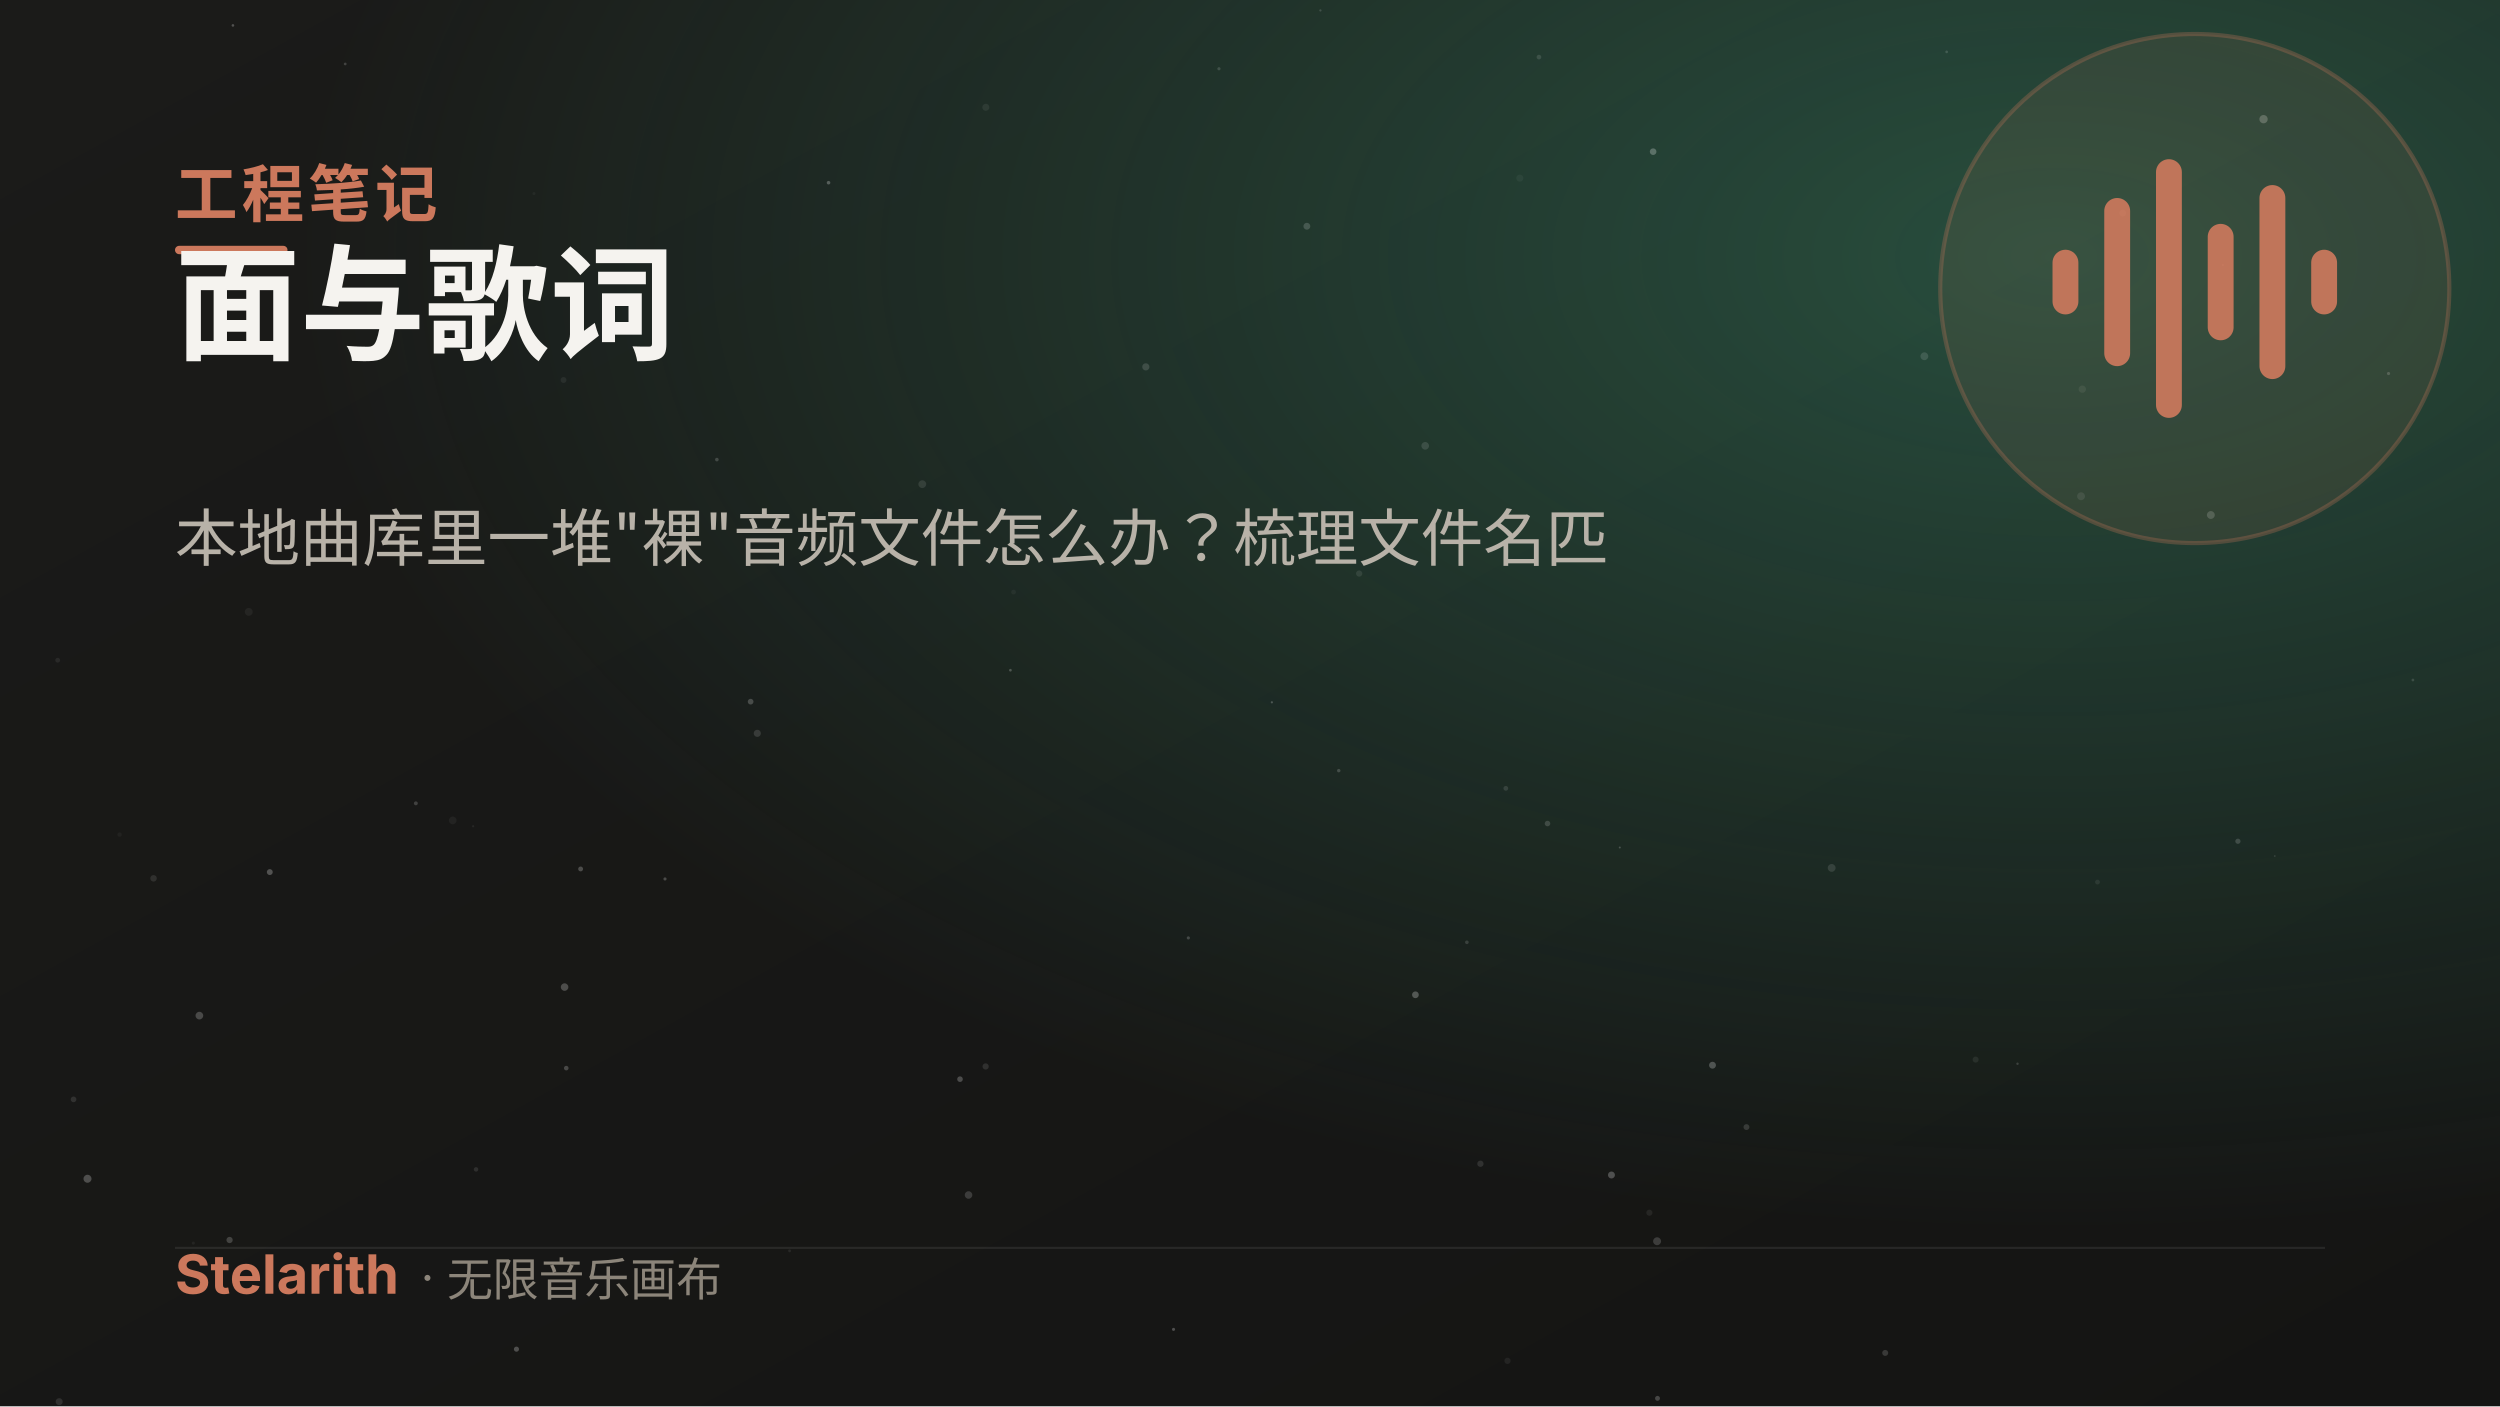
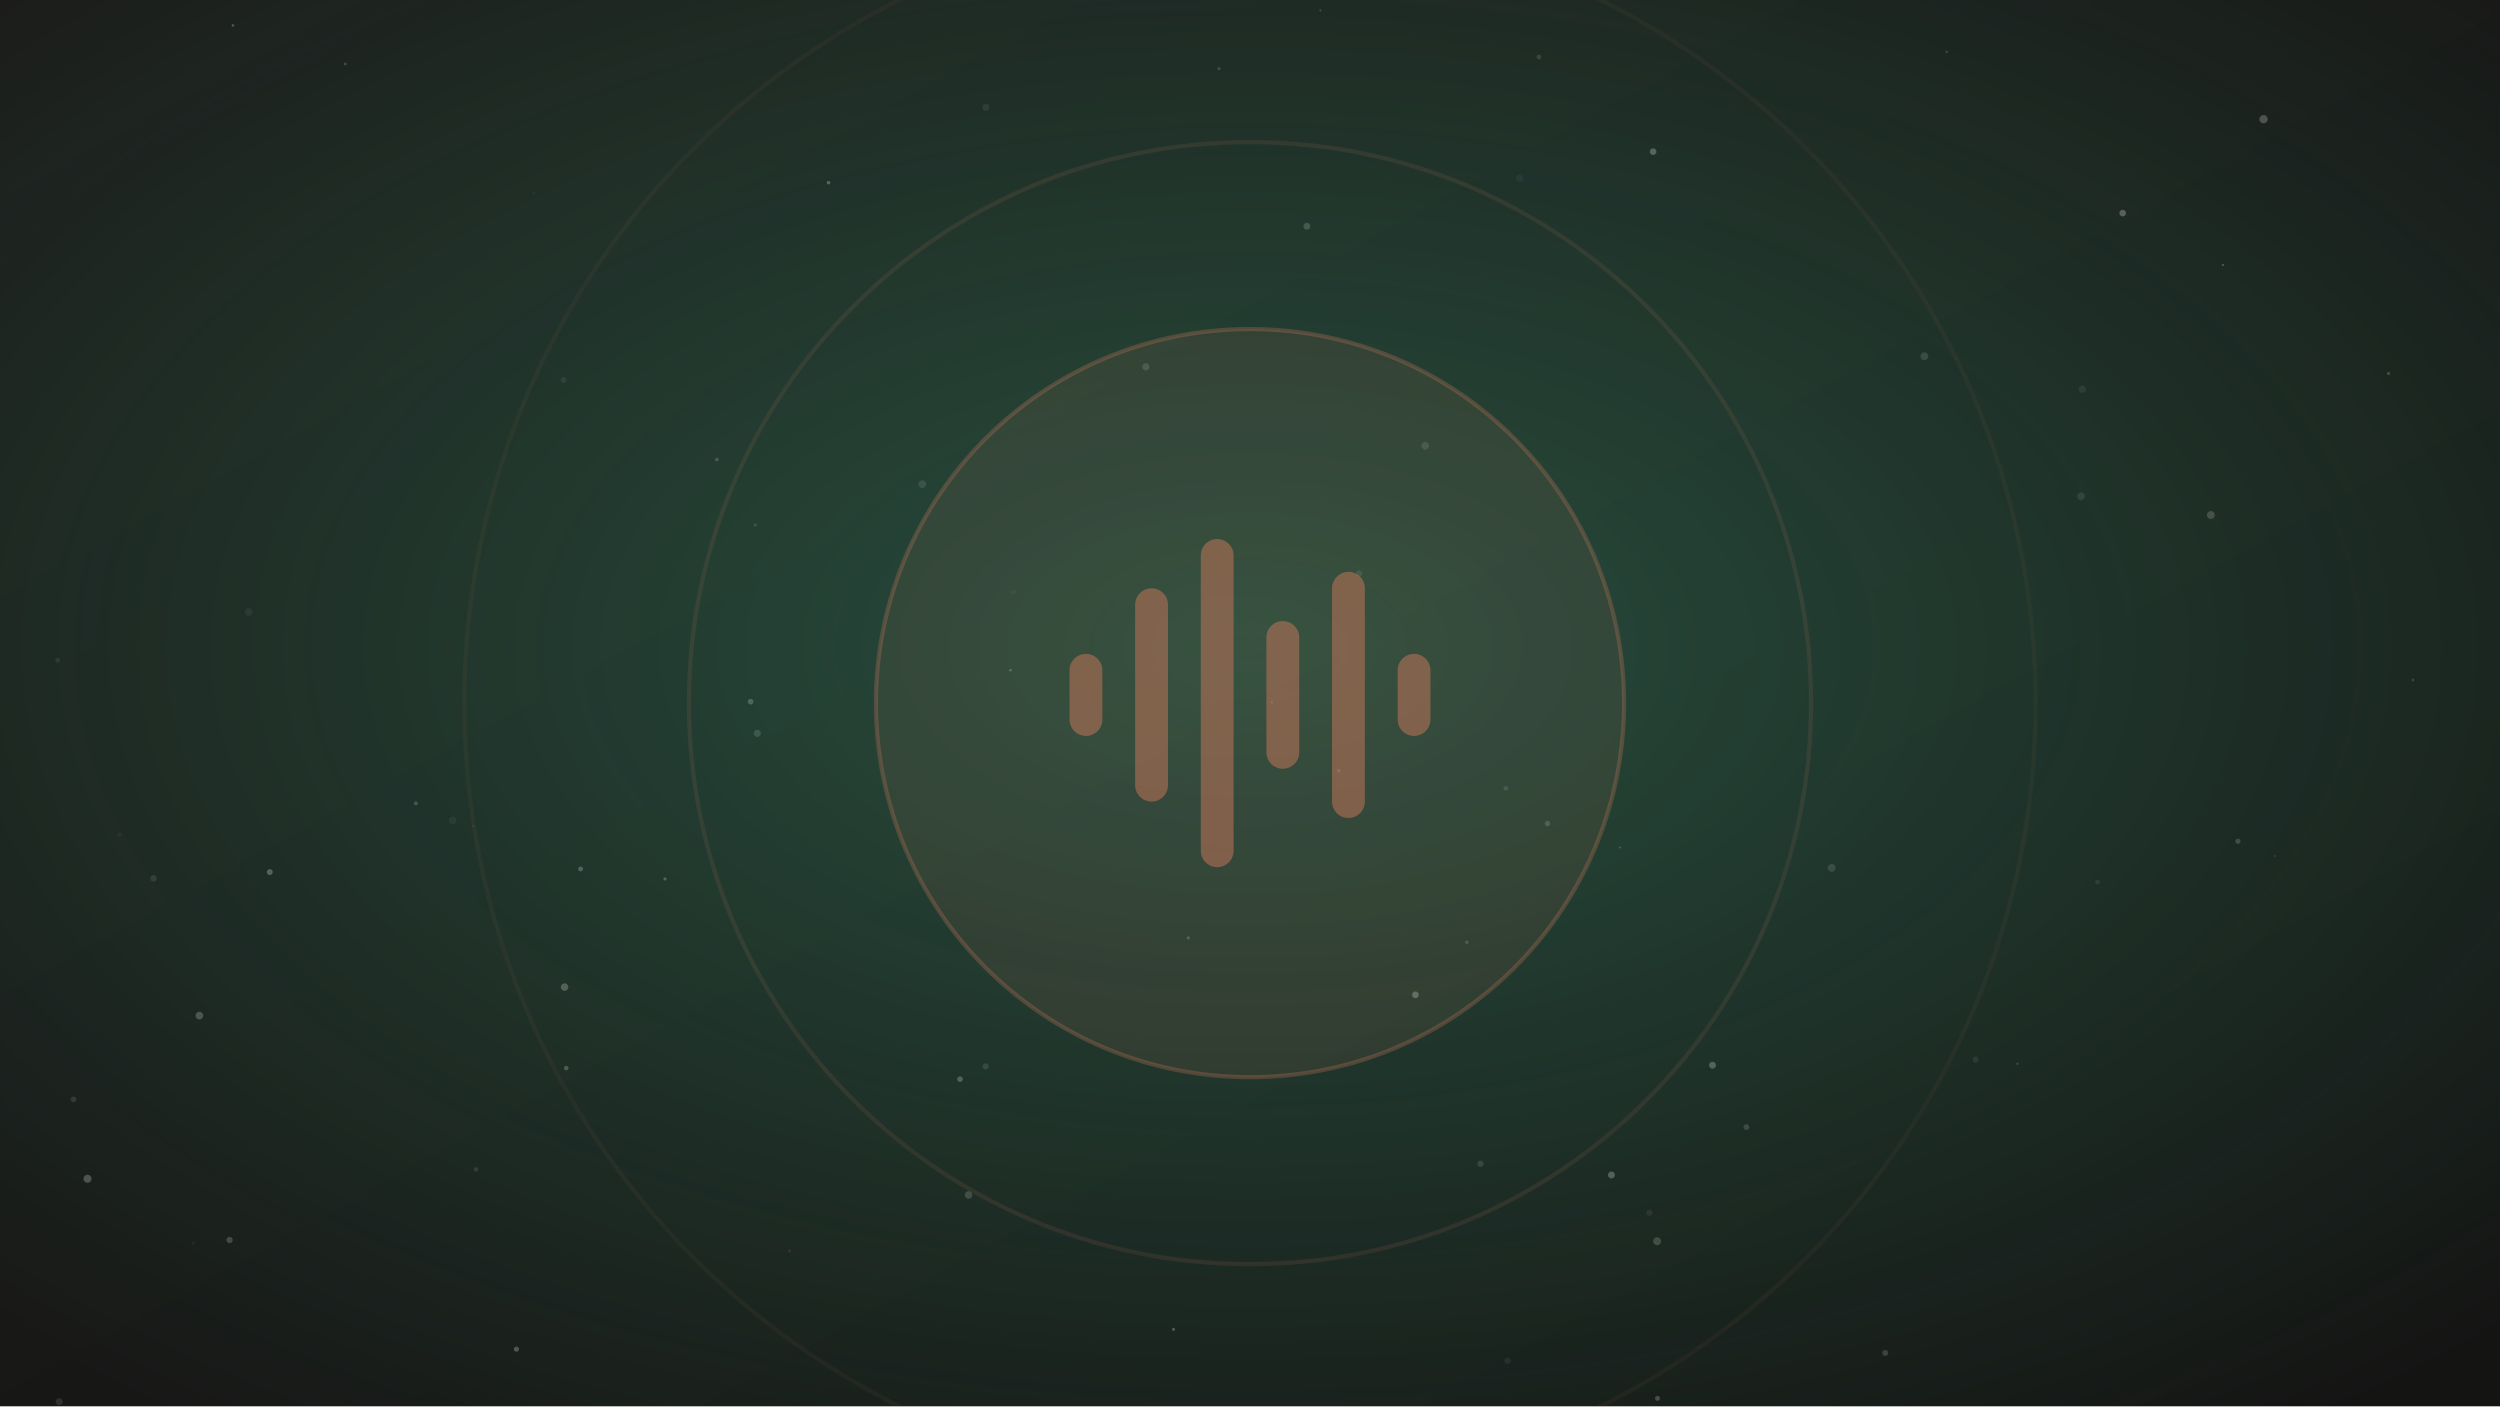
<svg xmlns="http://www.w3.org/2000/svg" width="1200" height="675" viewBox="0 0 1200 675" role="img" aria-label="本地音频元数据刮削：从文件名到封面与歌词">
  <defs>
    <linearGradient id="bg" x1="0" y1="0" x2="1" y2="1">
      <stop offset="0" stop-color="#1b1b19" />
      <stop offset="1" stop-color="#141413" />
    </linearGradient>
-     <radialGradient id="glow" cx="0.82" cy="0.18" r="0.7">
+     <radialGradient id="glow" cx="0.5" cy="0.46" r="0.7">
      <stop offset="0" stop-color="hsl(156 55% 55%)" stop-opacity="0.30" />
      <stop offset="1" stop-color="hsl(156 55% 55%)" stop-opacity="0" />
    </radialGradient>
  </defs>
  <rect width="1200" height="675" fill="url(#bg)" />
  <rect width="1200" height="675" fill="url(#glow)" />
  <circle cx="679.4" cy="477.5" r="1.62" fill="#ffffff" opacity="0.253" />
  <circle cx="704.1" cy="452.3" r="0.87" fill="#ffffff" opacity="0.139" />
  <circle cx="570.4" cy="450.2" r="0.76" fill="#ffffff" opacity="0.188" />
  <circle cx="948.3" cy="508.6" r="1.44" fill="#ffffff" opacity="0.074" />
  <circle cx="57.4" cy="400.6" r="1.03" fill="#ffffff" opacity="0.042" />
  <circle cx="1146.5" cy="179.3" r="0.77" fill="#ffffff" opacity="0.175" />
  <circle cx="485.0" cy="321.7" r="0.65" fill="#ffffff" opacity="0.221" />
  <circle cx="319.2" cy="421.9" r="0.75" fill="#ffffff" opacity="0.221" />
  <circle cx="42.0" cy="565.8" r="1.92" fill="#ffffff" opacity="0.236" />
  <circle cx="642.6" cy="369.9" r="0.83" fill="#ffffff" opacity="0.174" />
  <circle cx="397.7" cy="87.7" r="0.86" fill="#ffffff" opacity="0.252" />
  <circle cx="1061.2" cy="247.2" r="1.89" fill="#ffffff" opacity="0.171" />
  <circle cx="271.0" cy="473.8" r="1.81" fill="#ffffff" opacity="0.227" />
  <circle cx="791.7" cy="582.1" r="1.48" fill="#ffffff" opacity="0.069" />
  <circle cx="270.5" cy="182.4" r="1.40" fill="#ffffff" opacity="0.066" />
  <circle cx="227.1" cy="396.6" r="0.51" fill="#ffffff" opacity="0.068" />
  <circle cx="738.7" cy="27.4" r="1.12" fill="#ffffff" opacity="0.119" />
  <circle cx="1067.0" cy="127.2" r="0.51" fill="#ffffff" opacity="0.244" />
  <circle cx="35.3" cy="527.7" r="1.36" fill="#ffffff" opacity="0.112" />
  <circle cx="228.5" cy="561.3" r="1.08" fill="#ffffff" opacity="0.102" />
  <circle cx="722.8" cy="378.4" r="1.14" fill="#ffffff" opacity="0.114" />
  <circle cx="473.1" cy="511.9" r="1.50" fill="#ffffff" opacity="0.108" />
  <circle cx="271.8" cy="512.7" r="1.10" fill="#ffffff" opacity="0.209" />
  <circle cx="998.9" cy="238.2" r="1.89" fill="#ffffff" opacity="0.087" />
  <circle cx="247.9" cy="647.6" r="1.23" fill="#ffffff" opacity="0.246" />
  <circle cx="92.8" cy="596.7" r="0.73" fill="#ffffff" opacity="0.054" />
  <circle cx="795.4" cy="595.8" r="1.90" fill="#ffffff" opacity="0.170" />
  <circle cx="278.7" cy="417.1" r="1.17" fill="#ffffff" opacity="0.225" />
  <circle cx="838.3" cy="541.0" r="1.41" fill="#ffffff" opacity="0.142" />
  <circle cx="742.8" cy="395.3" r="1.33" fill="#ffffff" opacity="0.153" />
  <circle cx="968.4" cy="510.6" r="0.58" fill="#ffffff" opacity="0.153" />
  <circle cx="73.7" cy="421.6" r="1.57" fill="#ffffff" opacity="0.101" />
  <circle cx="217.3" cy="393.8" r="1.84" fill="#ffffff" opacity="0.049" />
  <circle cx="710.6" cy="558.6" r="1.51" fill="#ffffff" opacity="0.116" />
  <circle cx="363.5" cy="352.0" r="1.72" fill="#ffffff" opacity="0.130" />
  <circle cx="199.6" cy="385.6" r="0.94" fill="#ffffff" opacity="0.178" />
  <circle cx="999.5" cy="186.8" r="1.76" fill="#ffffff" opacity="0.067" />
  <circle cx="28.4" cy="672.8" r="1.69" fill="#ffffff" opacity="0.107" />
  <circle cx="442.7" cy="232.4" r="1.87" fill="#ffffff" opacity="0.104" />
  <circle cx="1158.2" cy="326.4" r="0.66" fill="#ffffff" opacity="0.135" />
  <circle cx="729.5" cy="85.5" r="1.69" fill="#ffffff" opacity="0.043" />
  <circle cx="111.8" cy="12.2" r="0.63" fill="#ffffff" opacity="0.244" />
  <circle cx="879.2" cy="416.6" r="1.88" fill="#ffffff" opacity="0.115" />
  <circle cx="550.0" cy="176.1" r="1.73" fill="#ffffff" opacity="0.139" />
  <circle cx="723.6" cy="653.2" r="1.51" fill="#ffffff" opacity="0.063" />
  <circle cx="362.5" cy="252.0" r="0.83" fill="#ffffff" opacity="0.106" />
  <circle cx="822.0" cy="511.3" r="1.66" fill="#ffffff" opacity="0.241" />
  <circle cx="1086.5" cy="57.2" r="1.99" fill="#ffffff" opacity="0.221" />
  <circle cx="777.5" cy="406.8" r="0.47" fill="#ffffff" opacity="0.206" />
  <circle cx="165.7" cy="30.7" r="0.66" fill="#ffffff" opacity="0.179" />
  <circle cx="904.9" cy="649.4" r="1.44" fill="#ffffff" opacity="0.154" />
  <circle cx="110.2" cy="595.2" r="1.51" fill="#ffffff" opacity="0.185" />
  <circle cx="652.4" cy="275.3" r="1.50" fill="#ffffff" opacity="0.091" />
  <circle cx="1091.9" cy="410.9" r="0.43" fill="#ffffff" opacity="0.125" />
  <circle cx="256.3" cy="92.9" r="0.72" fill="#ffffff" opacity="0.042" />
  <circle cx="1018.9" cy="102.3" r="1.60" fill="#ffffff" opacity="0.255" />
  <circle cx="486.5" cy="284.2" r="1.12" fill="#ffffff" opacity="0.045" />
  <circle cx="1074.2" cy="403.8" r="1.25" fill="#ffffff" opacity="0.161" />
  <circle cx="464.9" cy="573.6" r="1.81" fill="#ffffff" opacity="0.161" />
  <circle cx="610.5" cy="337.1" r="0.53" fill="#ffffff" opacity="0.211" />
  <circle cx="379.0" cy="600.4" r="0.68" fill="#ffffff" opacity="0.076" />
  <circle cx="129.5" cy="418.6" r="1.42" fill="#ffffff" opacity="0.252" />
  <circle cx="793.5" cy="72.8" r="1.59" fill="#ffffff" opacity="0.250" />
  <circle cx="795.6" cy="671.2" r="1.18" fill="#ffffff" opacity="0.210" />
  <circle cx="95.7" cy="487.5" r="1.84" fill="#ffffff" opacity="0.211" />
  <circle cx="27.7" cy="316.9" r="1.15" fill="#ffffff" opacity="0.073" />
  <circle cx="633.8" cy="5.0" r="0.54" fill="#ffffff" opacity="0.146" />
  <circle cx="119.4" cy="293.7" r="1.89" fill="#ffffff" opacity="0.051" />
  <circle cx="934.4" cy="24.9" r="0.65" fill="#ffffff" opacity="0.137" />
  <circle cx="563.3" cy="638.1" r="0.74" fill="#ffffff" opacity="0.244" />
  <circle cx="1006.8" cy="423.4" r="1.16" fill="#ffffff" opacity="0.075" />
  <circle cx="360.3" cy="336.8" r="1.37" fill="#ffffff" opacity="0.200" />
  <circle cx="923.7" cy="171.0" r="1.87" fill="#ffffff" opacity="0.128" />
  <circle cx="473.2" cy="51.5" r="1.69" fill="#ffffff" opacity="0.069" />
  <circle cx="773.5" cy="564.0" r="1.67" fill="#ffffff" opacity="0.246" />
  <circle cx="344.1" cy="220.6" r="0.87" fill="#ffffff" opacity="0.174" />
  <circle cx="627.3" cy="108.6" r="1.65" fill="#ffffff" opacity="0.166" />
  <circle cx="460.8" cy="518.0" r="1.35" fill="#ffffff" opacity="0.229" />
  <circle cx="585.1" cy="33.0" r="0.76" fill="#ffffff" opacity="0.148" />
  <circle cx="684.1" cy="214.0" r="1.83" fill="#ffffff" opacity="0.120" />
-   <circle cx="1053.5" cy="138.5" r="122.18" fill="#cc785c" fill-opacity="0.10" />
-   <circle cx="1053.5" cy="138.5" r="122.18" fill="none" stroke="#cc785c" stroke-opacity="0.28" stroke-width="2" />
-   <g transform="translate(979 64) scale(6.2083)" fill="none" stroke="#cc785c" stroke-width="2" stroke-linecap="round" stroke-linejoin="round" opacity="0.92">
+   <circle cx="600" cy="337.5" r="269.3" fill="none" stroke="#cc785c" stroke-opacity="0.12" stroke-width="2" />
+   <circle cx="600" cy="337.5" r="377.1" fill="none" stroke="#cc785c" stroke-opacity="0.06" stroke-width="2" />
+   <circle cx="600" cy="337.5" r="179.55" fill="#cc785c" fill-opacity="0.10" />
+   <circle cx="600" cy="337.5" r="179.55" fill="none" stroke="#cc785c" stroke-opacity="0.28" stroke-width="2" />
+   <g transform="translate(505.5 243.0) scale(7.875)" fill="none" stroke="#cc785c" stroke-width="2" stroke-linecap="round" stroke-linejoin="round" opacity="0.5">
    <path d="M2 10v3" />
    <path d="M6 6v11" />
    <path d="M10 3v18" />
    <path d="M14 8v7" />
    <path d="M18 5v13" />
    <path d="M22 10v3" />
  </g>
-   <text x="84" y="104" font-family="Inter, 'Noto Sans SC', 'Microsoft YaHei', 'PingFang SC', 'Source Han Sans SC', sans-serif" font-size="30" font-weight="600" letter-spacing="2" fill="#cc785c">工程笔记</text>
-   <rect x="84" y="118" width="54" height="4" rx="2" fill="#cc785c" />
-   <text x="84" y="168" font-family="Inter, 'Noto Sans SC', 'Microsoft YaHei', 'PingFang SC', 'Source Han Sans SC', sans-serif" font-size="60" font-weight="700" fill="#f5f3ef">面与歌词</text>
-   <text x="84" y="269.2" font-family="Inter, 'Noto Sans SC', 'Microsoft YaHei', 'PingFang SC', 'Source Han Sans SC', sans-serif" font-size="30" fill="#b8b2a8">本地曲库里一堆"裸"音频文件怎么办？梳理文件名匹</text>
-   <line x1="84" y1="599" x2="1116" y2="599" stroke="#ffffff" stroke-opacity="0.08" stroke-width="1" />
-   <text x="84" y="621" font-family="Inter, 'Noto Sans SC', 'Microsoft YaHei', 'PingFang SC', 'Source Han Sans SC', sans-serif" font-size="26" font-weight="700" fill="#cc785c">Stelarith</text>
-   <text x="202" y="621" font-family="Inter, 'Noto Sans SC', 'Microsoft YaHei', 'PingFang SC', 'Source Han Sans SC', sans-serif" font-size="22" fill="#8c857a">· 无限音乐画布</text>
</svg>
